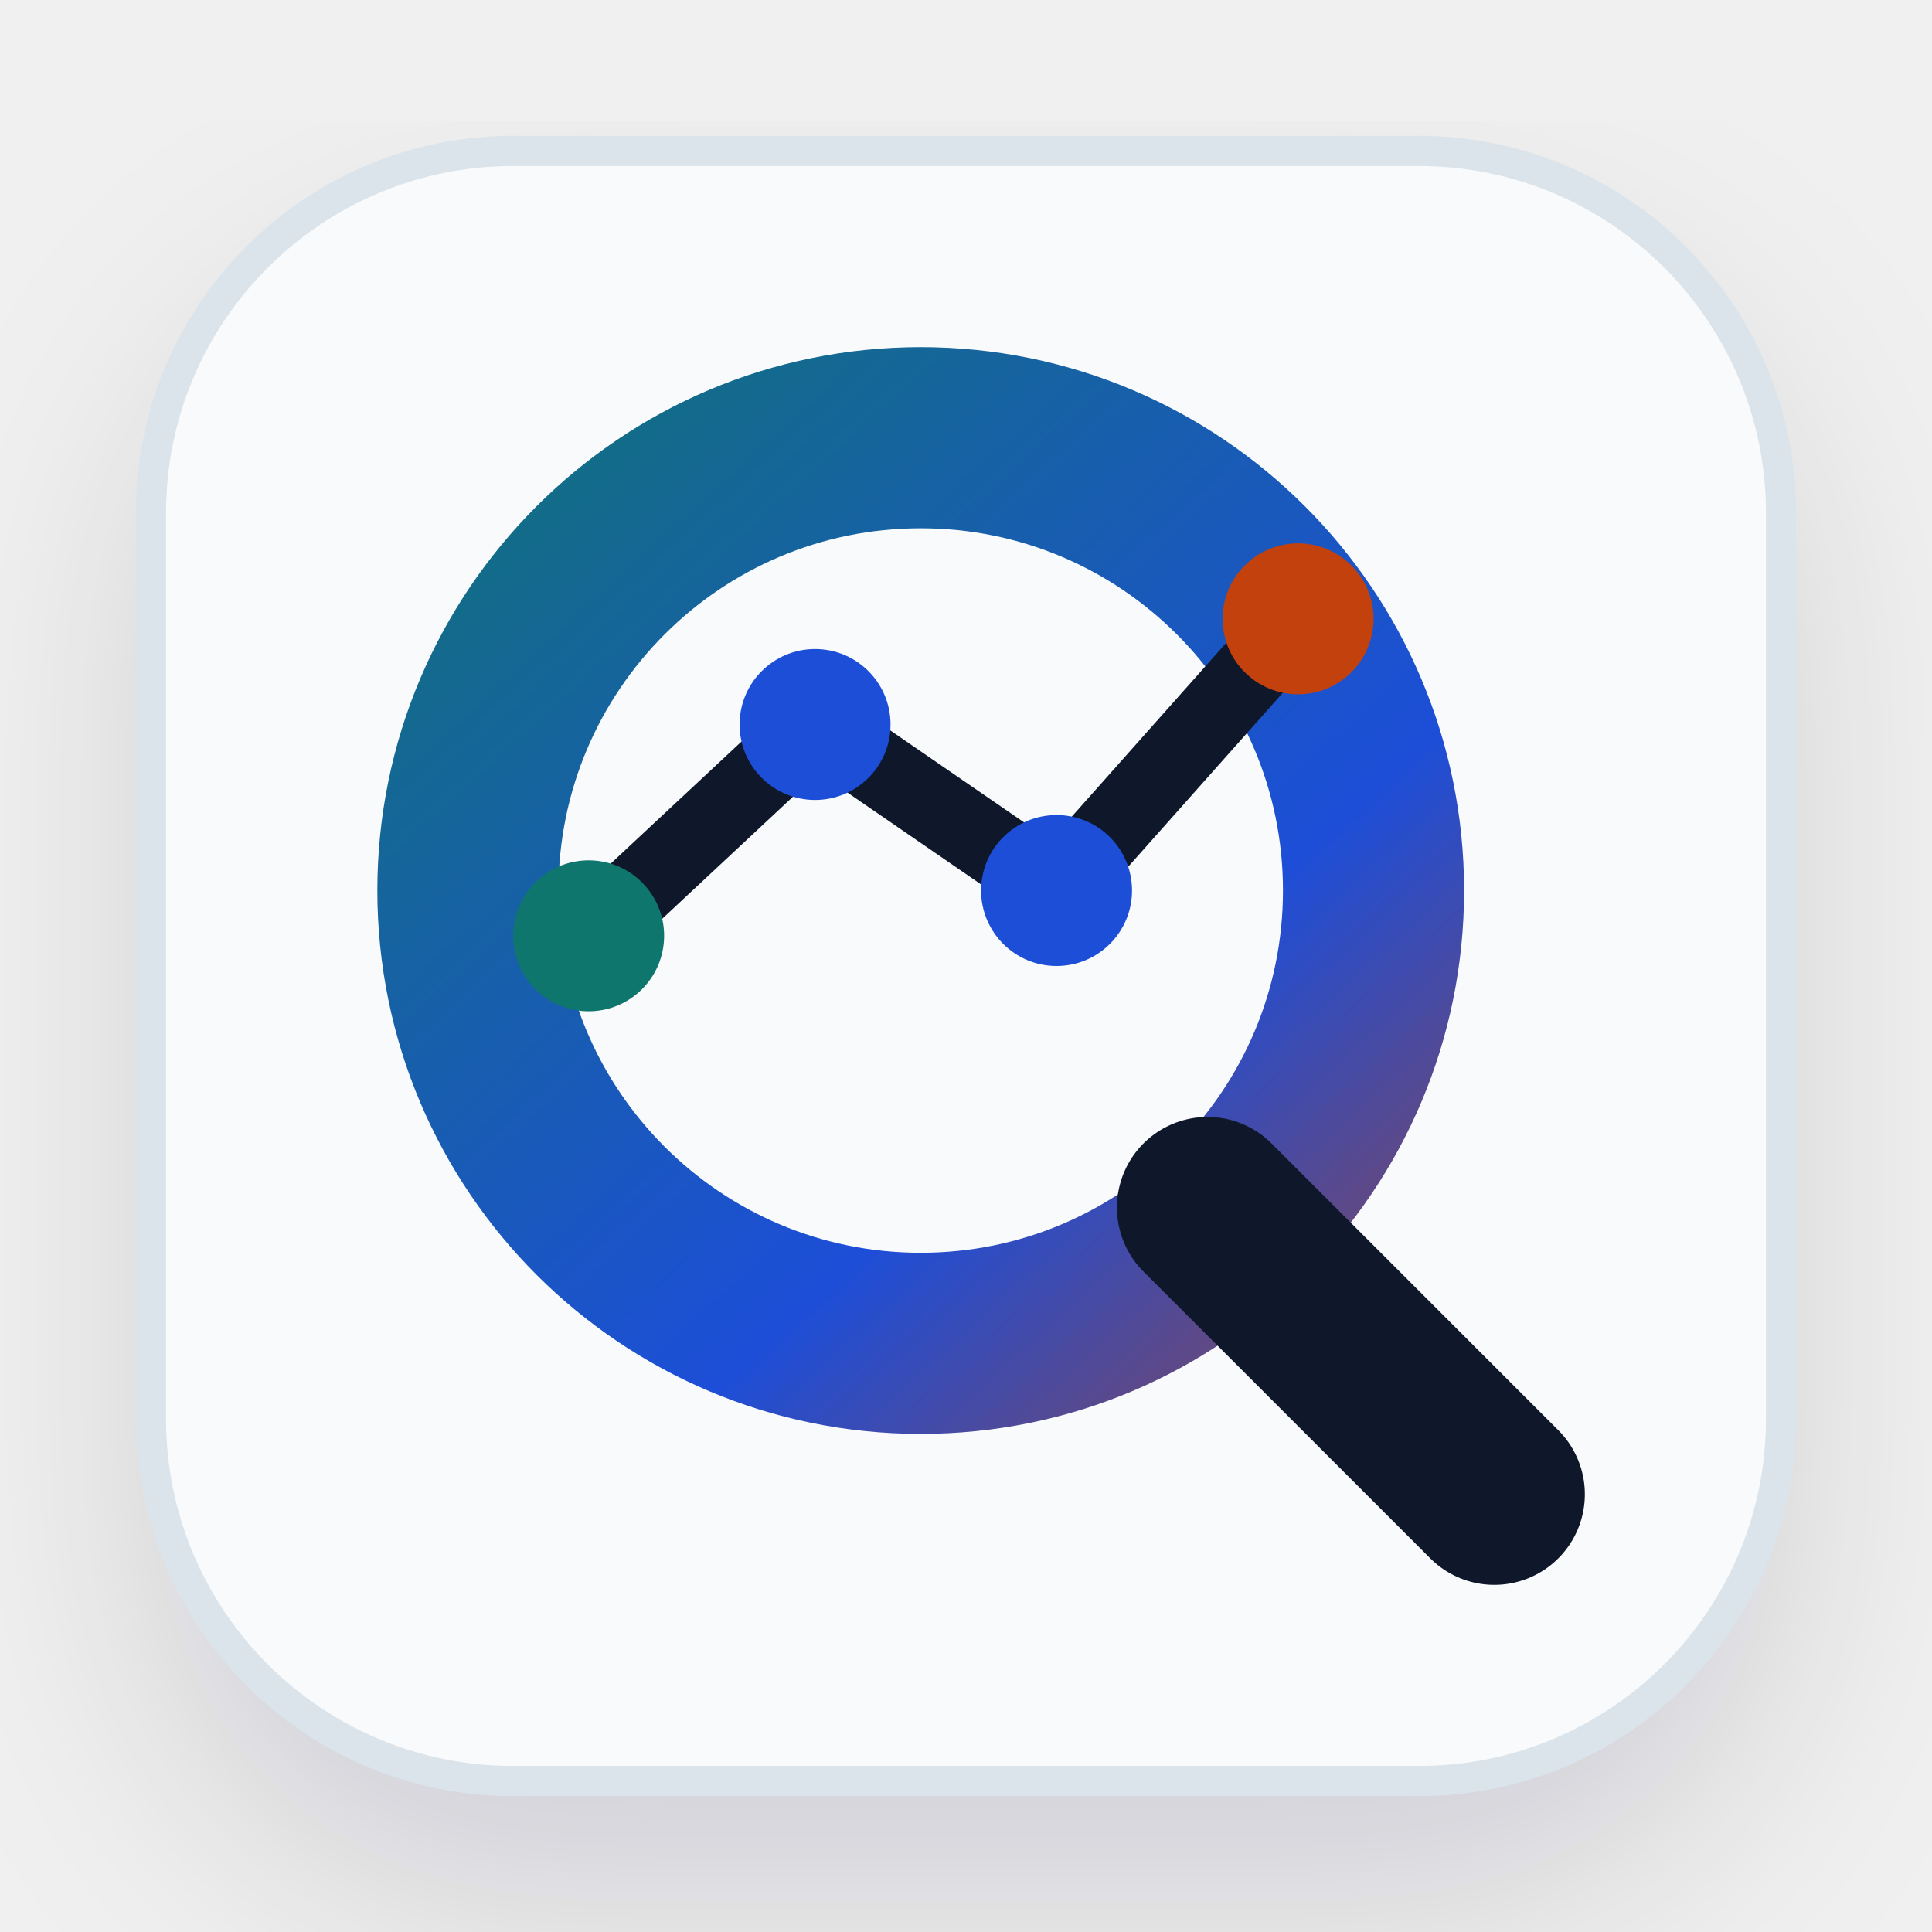
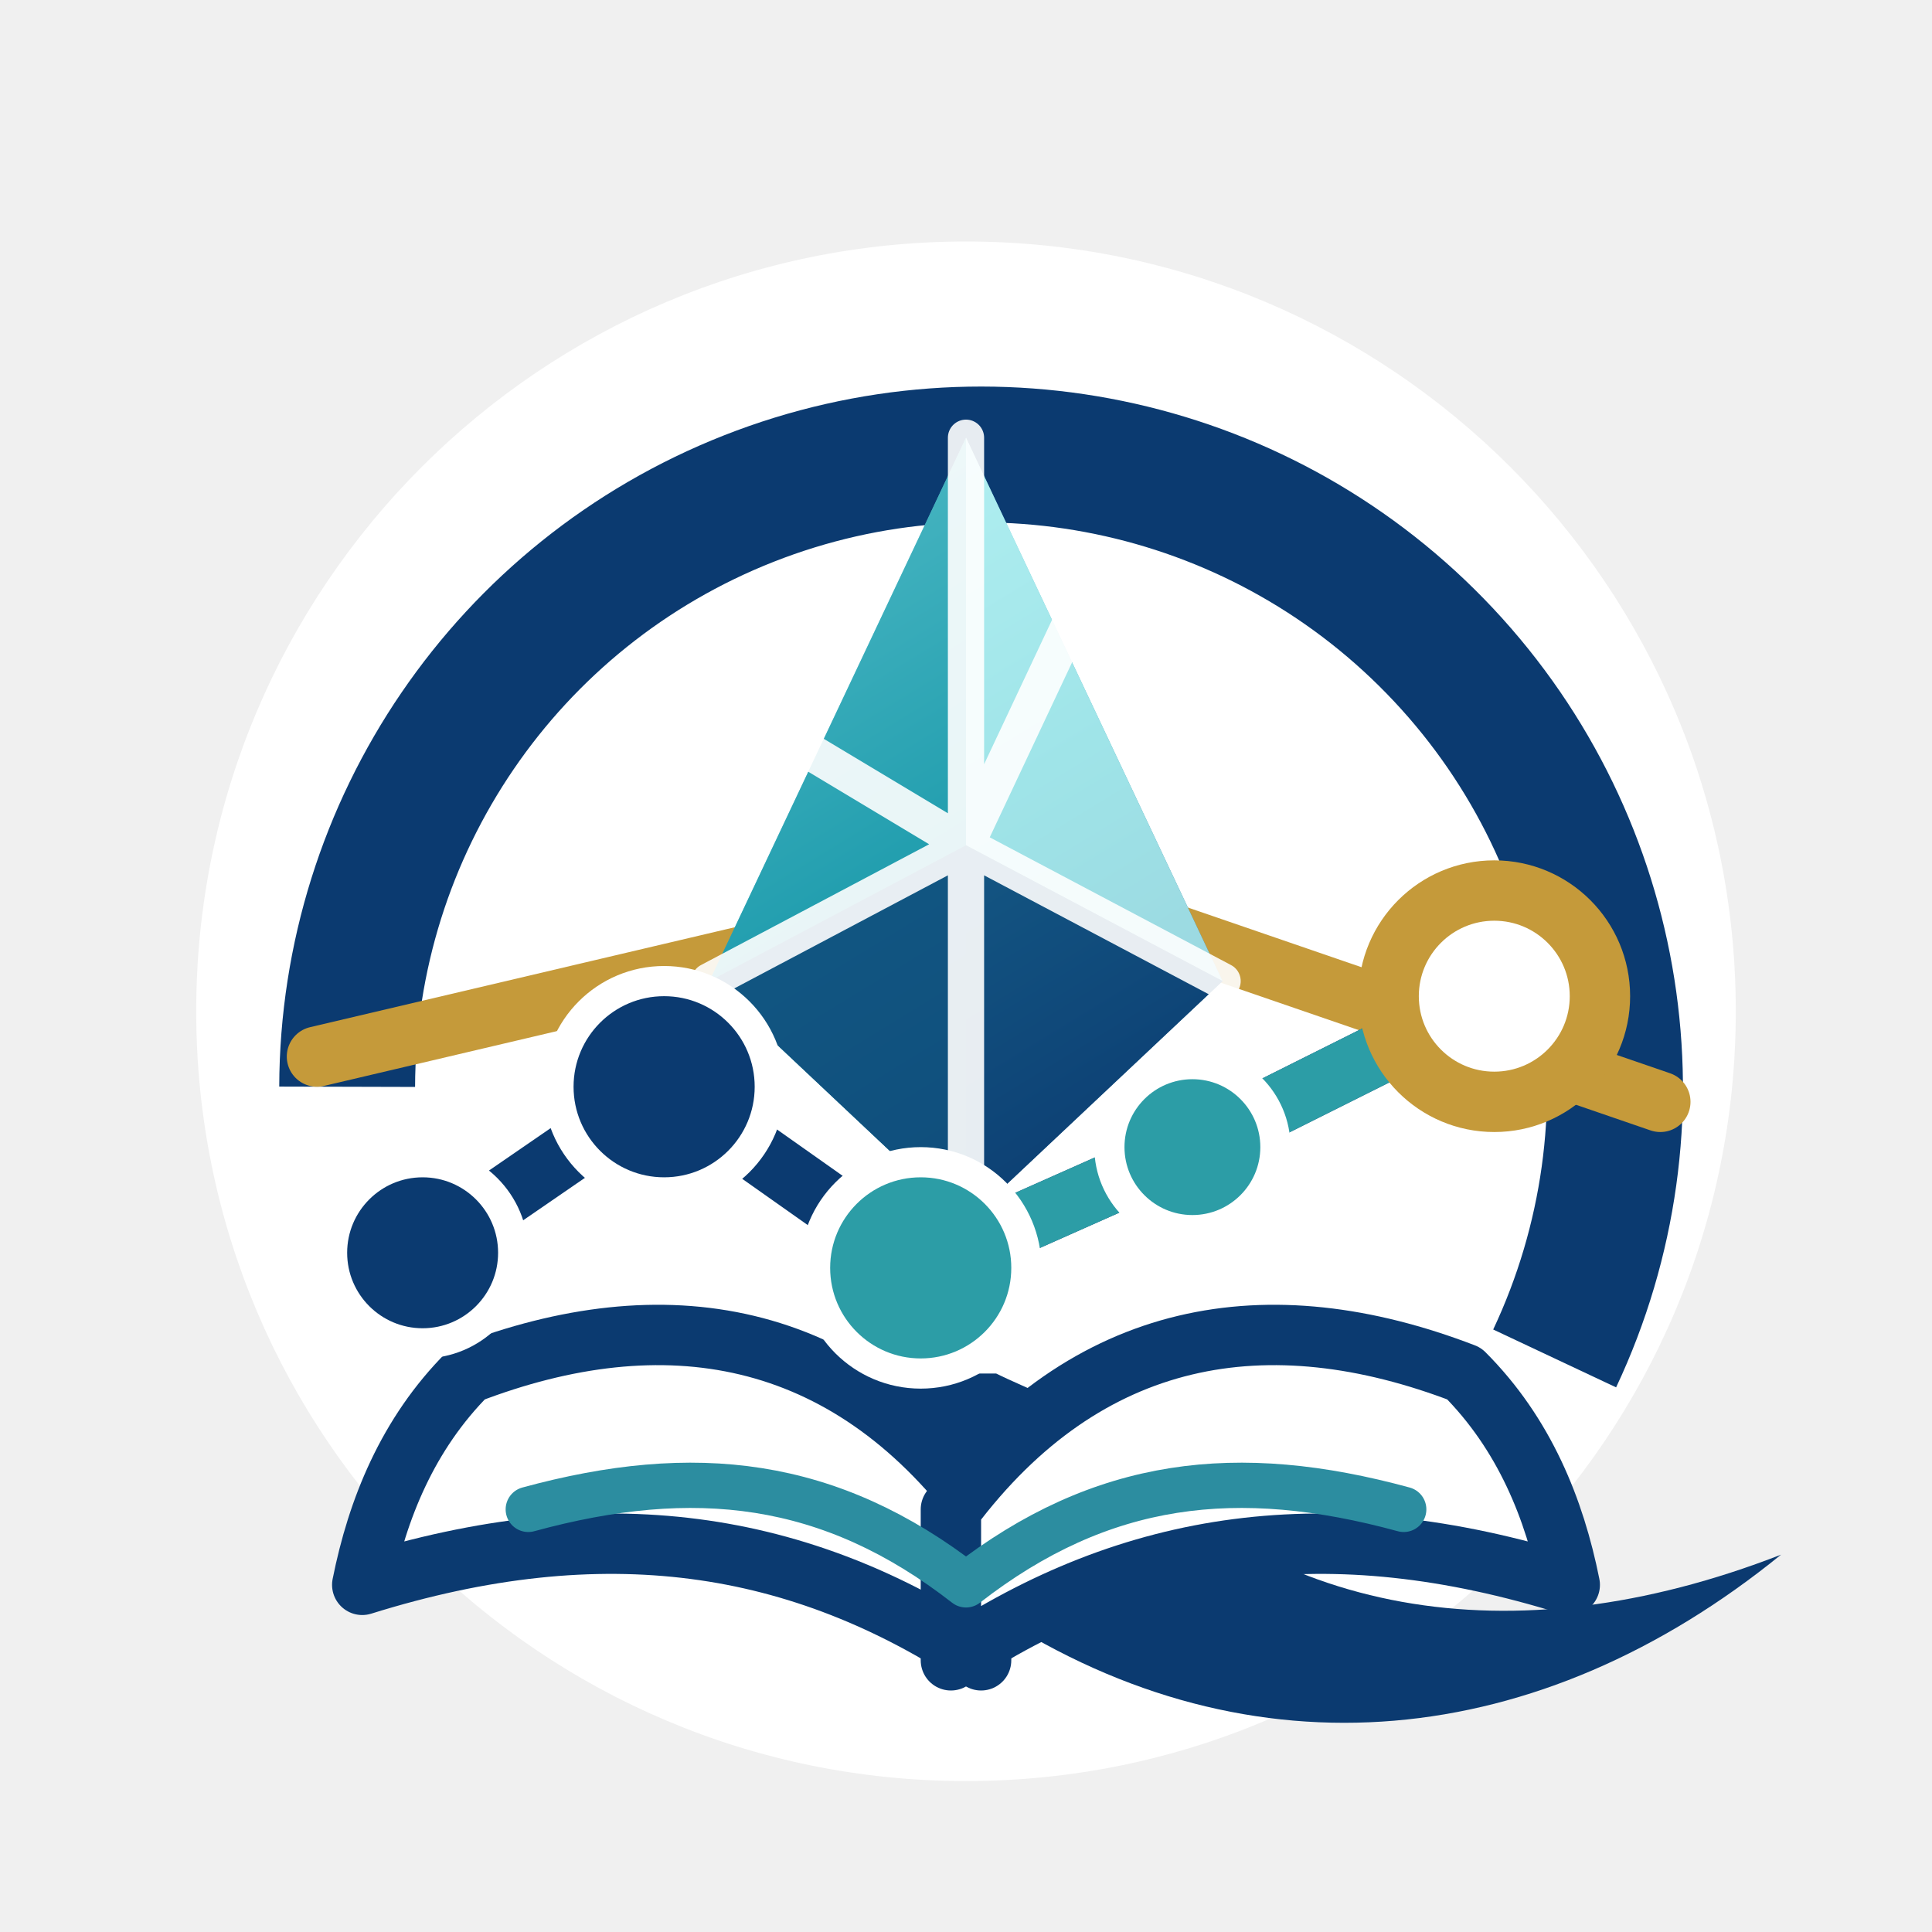
<svg xmlns="http://www.w3.org/2000/svg" viewBox="0 0 128 128" role="img" aria-labelledby="title desc">
  <defs>
-     <linearGradient id="qiongli-ring" x1="24" y1="20" x2="104" y2="108" gradientUnits="userSpaceOnUse">
-       <stop offset="0" stop-color="#0f766e" />
-       <stop offset="0.58" stop-color="#1d4ed8" />
-       <stop offset="1" stop-color="#c2410c" />
+     <linearGradient id="qiongli-prism" x1="50" y1="29" x2="80" y2="78" gradientUnits="userSpaceOnUse">
+       <stop offset="0" stop-color="#a7f3f5" />
+       <stop offset="0.5" stop-color="#2ca7b8" />
+       <stop offset="1" stop-color="#0b3a70" />
    </linearGradient>
-     <filter id="soft-shadow" x="-20%" y="-20%" width="140%" height="140%">
-       <feDropShadow dx="0" dy="8" stdDeviation="8" flood-color="#0f172a" flood-opacity="0.14" />
-     </filter>
  </defs>
-   <rect x="10" y="10" width="108" height="108" rx="24" fill="#f8fafc" filter="url(#soft-shadow)" />
-   <rect x="10" y="10" width="108" height="108" rx="24" fill="none" stroke="#dbe4ea" stroke-width="2" />
-   <circle cx="61" cy="59" r="30" fill="none" stroke="url(#qiongli-ring)" stroke-width="12" />
-   <path d="M80 80l19 19" fill="none" stroke="#0f172a" stroke-width="12" stroke-linecap="round" />
-   <path d="M39 62l15-14 16 11 16-18" fill="none" stroke="#0f172a" stroke-width="5" stroke-linecap="round" stroke-linejoin="round" />
-   <circle cx="39" cy="62" r="5" fill="#0f766e" />
-   <circle cx="54" cy="48" r="5" fill="#1d4ed8" />
-   <circle cx="70" cy="59" r="5" fill="#1d4ed8" />
-   <circle cx="86" cy="41" r="5" fill="#c2410c" />
+   <circle cx="64" cy="67" r="51" fill="#ffffff" />
+   <path d="M23 72a42 42 0 1 1 80 18" fill="none" stroke="#0b3a70" stroke-width="9" stroke-linecap="butt" />
+   <path d="M73 95c11 12 27 15 45 8-16 13-35 15-52 4-6-4-12-9-17-16h17c2 1 5 2 7 4z" fill="#0b3a70" />
+   <path d="M21 70l34-8" fill="none" stroke="#c59a3a" stroke-width="4" stroke-linecap="round" />
+   <path d="M78 62l32 11" fill="none" stroke="#c59a3a" stroke-width="4" stroke-linecap="round" />
+   <path d="M64 29l-17 36 17 16 17-16z" fill="url(#qiongli-prism)" />
+   <path d="M64 29v52L47 65z" fill="#1d9aaa" opacity="0.62" />
+   <path d="M64 29l17 36-17-9z" fill="#b8f1f3" opacity="0.82" />
+   <path d="M47 65l17-9 17 9-17 16z" fill="#0b3a70" opacity="0.72" />
+   <path d="M47 65l17-9 17 9M64 29v52M54 50l10 6 8-17" fill="none" stroke="#ffffff" stroke-width="2.4" stroke-linecap="round" stroke-linejoin="round" opacity="0.9" />
+   <path d="M31 91c13-5 25-3 34 9v10c-12-8-25-10-41-5 1-5 3-10 7-14z" fill="#ffffff" stroke="#0b3a70" stroke-width="4" stroke-linejoin="round" />
+   <path d="M97 91c-13-5-25-3-34 9v10c12-8 25-10 41-5-1-5-3-10-7-14z" fill="#ffffff" stroke="#0b3a70" stroke-width="4" stroke-linejoin="round" />
+   <path d="M35 100c11-3 20-2 29 5M93 100c-11-3-20-2-29 5" fill="none" stroke="#2c8da0" stroke-width="3" stroke-linecap="round" />
+   <path d="M28 83l16-11 17 12 18-8 20-10" fill="none" stroke="#0b3a70" stroke-width="4" stroke-linecap="round" stroke-linejoin="round" />
+   <path d="M61 84l18-8 20-10" fill="none" stroke="#2c9da6" stroke-width="4" stroke-linecap="round" stroke-linejoin="round" />
+   <circle cx="28" cy="83" r="6" fill="#0b3a70" stroke="#ffffff" stroke-width="2" />
+   <circle cx="44" cy="72" r="7" fill="#0b3a70" stroke="#ffffff" stroke-width="2" />
+   <circle cx="61" cy="84" r="7" fill="#2c9da6" stroke="#ffffff" stroke-width="2" />
+   <circle cx="79" cy="76" r="5.5" fill="#2c9da6" stroke="#ffffff" stroke-width="2" />
+   <circle cx="99" cy="66" r="7" fill="#ffffff" stroke="#c59a3a" stroke-width="4" />
</svg>
